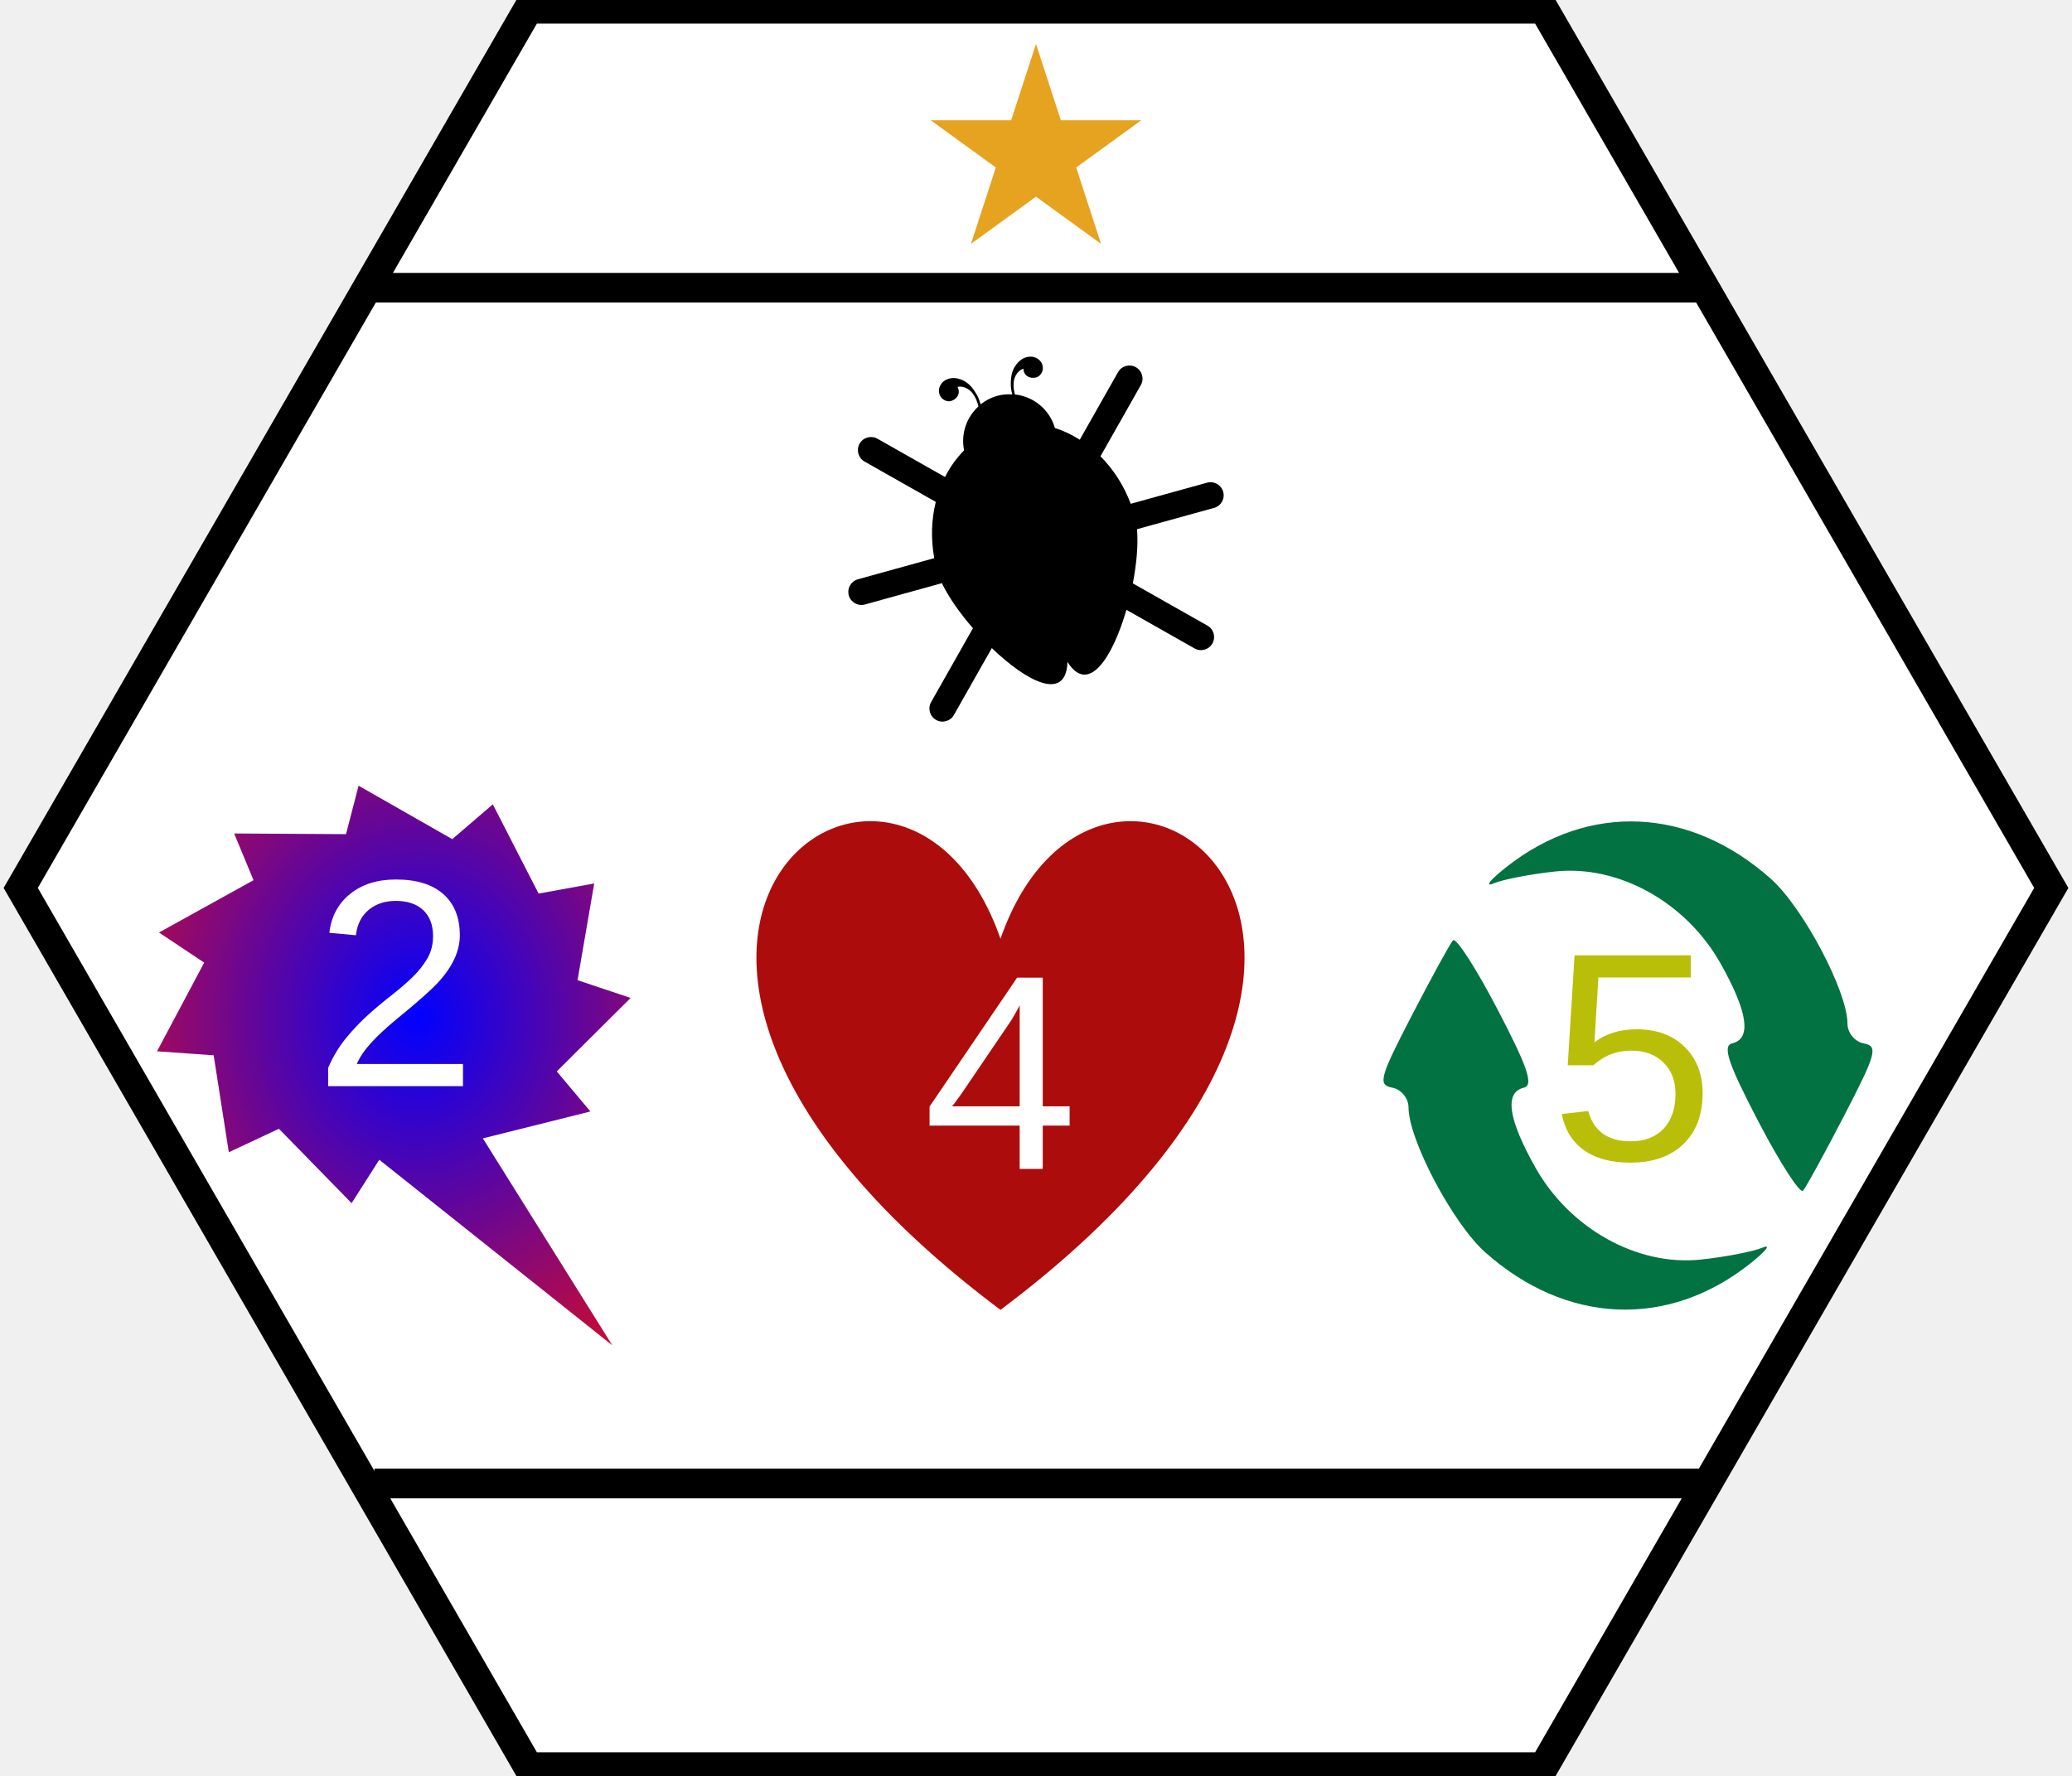
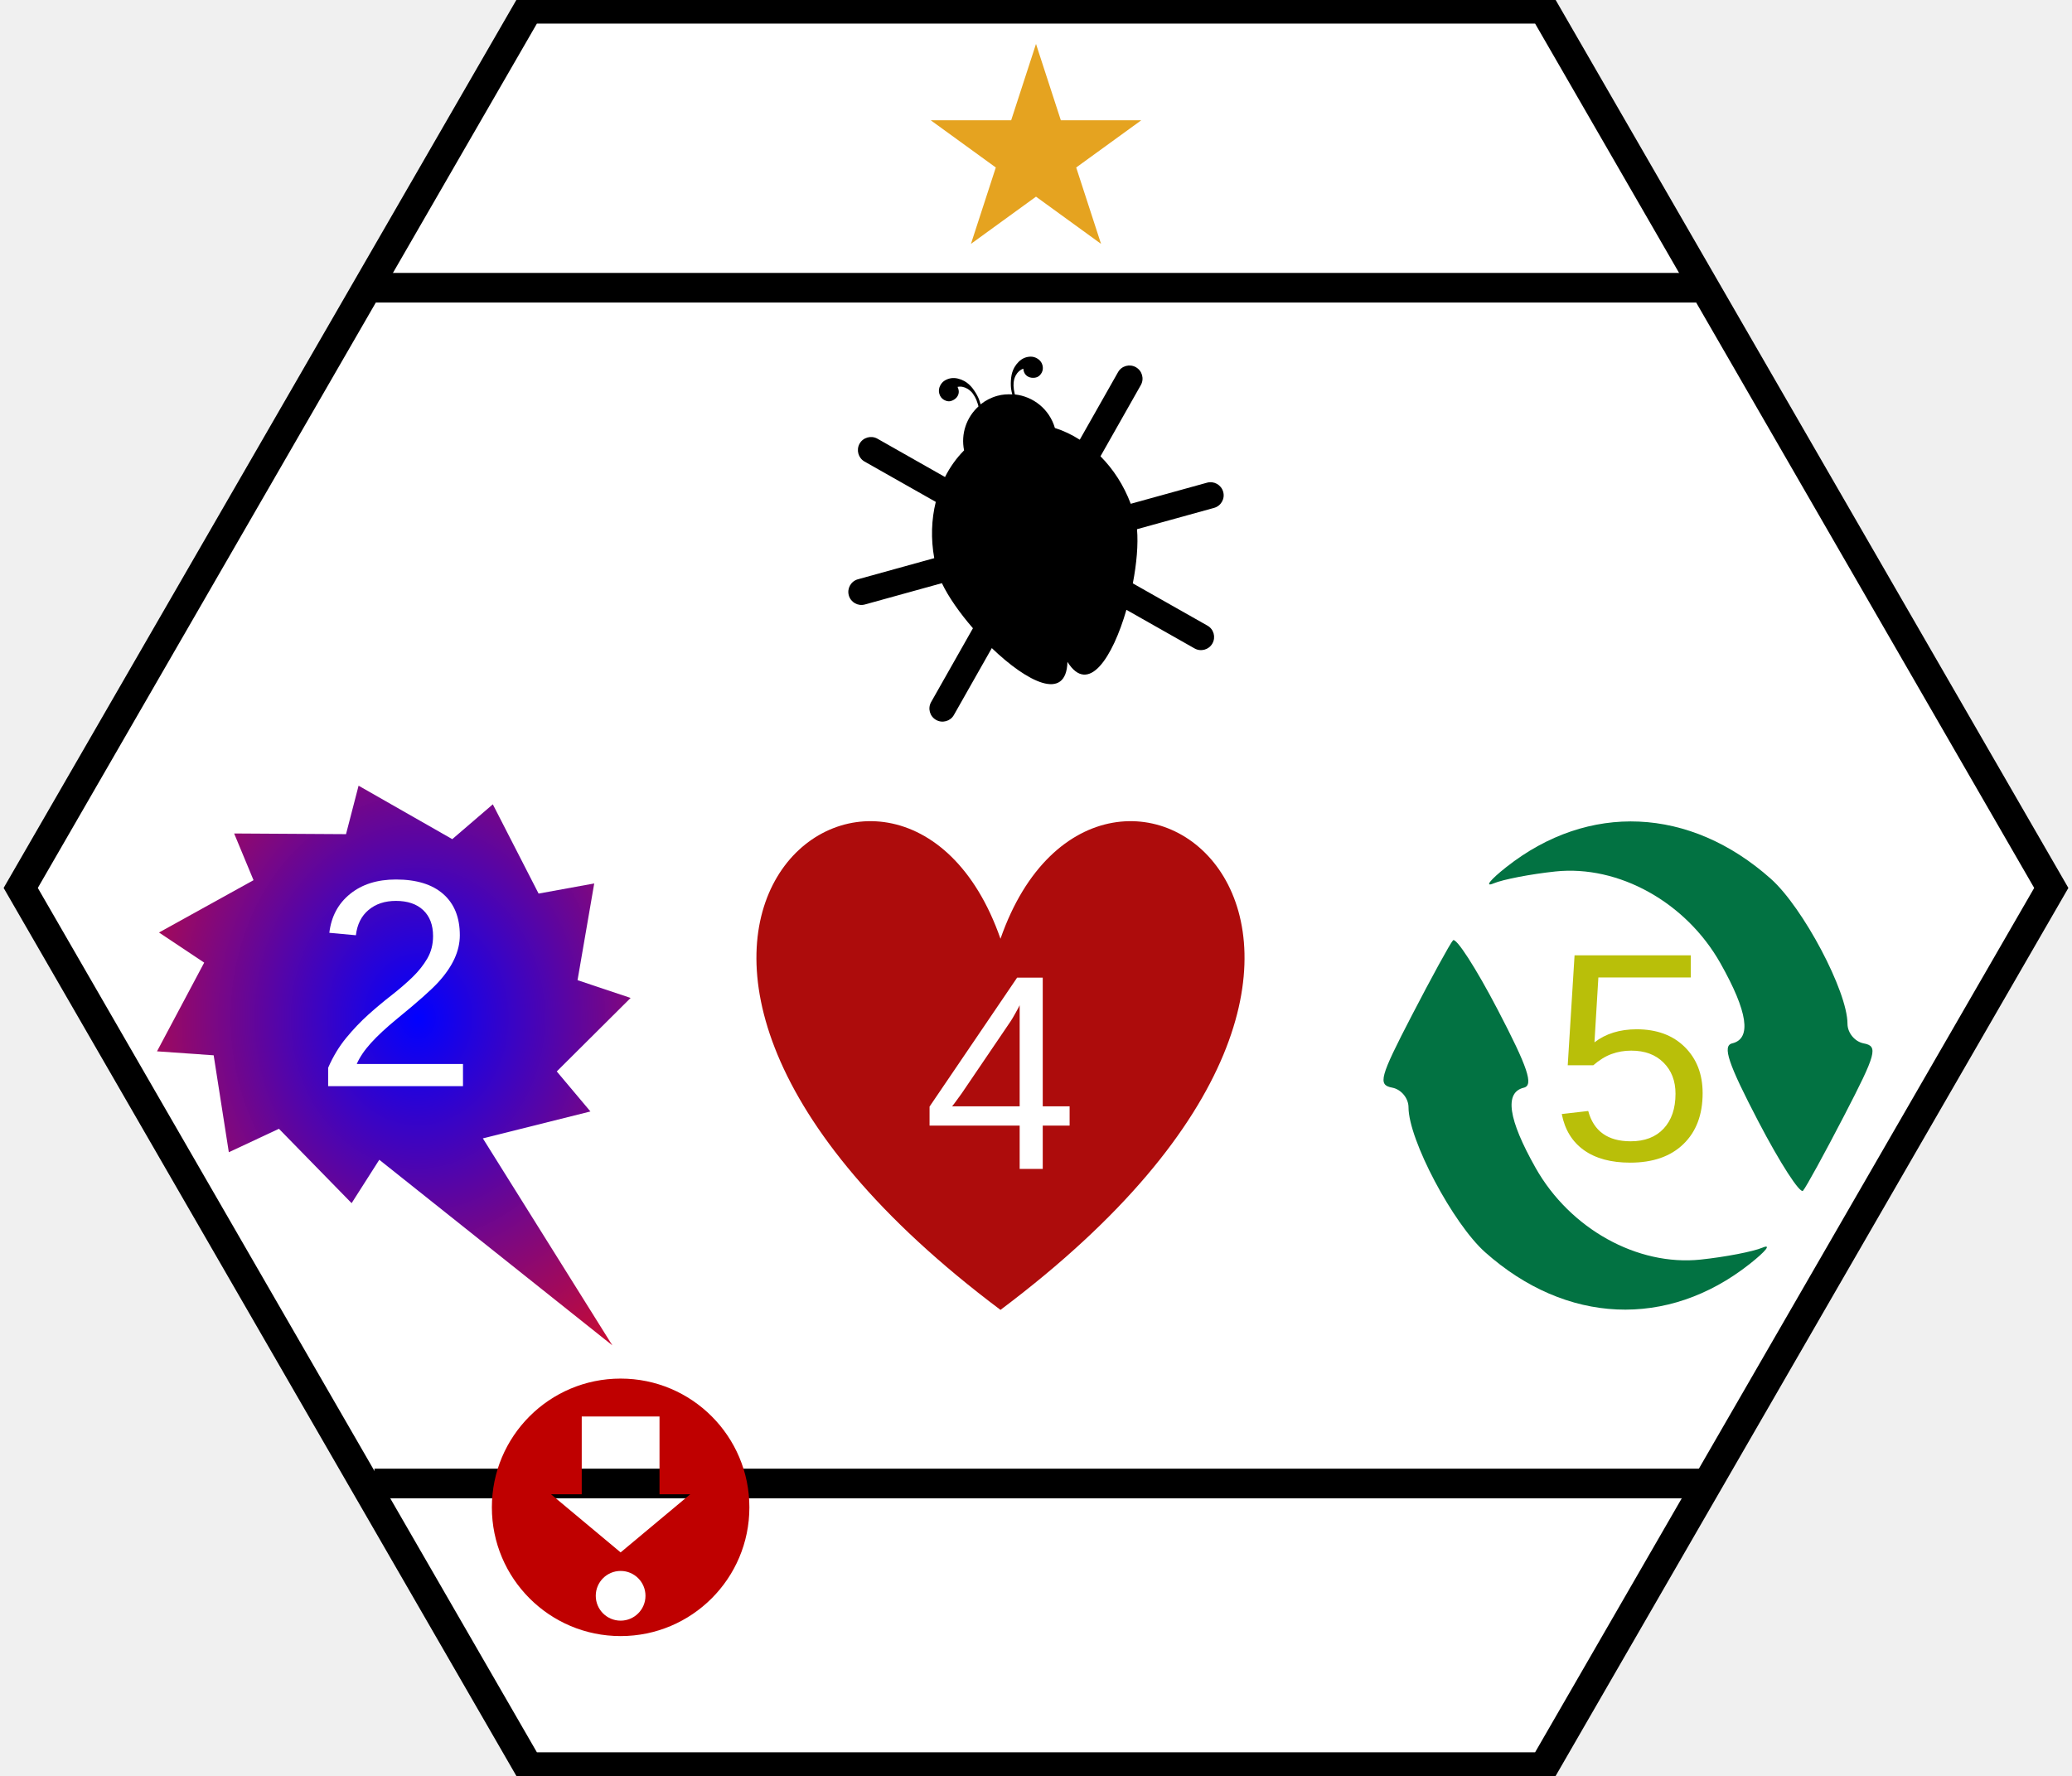
<svg xmlns="http://www.w3.org/2000/svg" width="700" height="600">
  <g>
    <polygon stroke-width="10" id="svg_3" fill=" white" points="7,300 178.5,597.038 521.5,597.038 693,300 521.5,2.962 178.5,2.962 " stroke="#000" />
    <line stroke="#000" stroke-width="10" id="svg_2" y2="97.208" x2="573.147" y1="97.208" x1="124.493" fill="none" />
    <path stroke="#000" id="svg_1" d="m314.447,40.644l27.16,0l8.393,-25.802l8.393,25.802l27.16,0l-21.973,15.946l8.393,25.802l-21.973,-15.947l-21.973,15.947l8.393,-25.802l-21.973,-15.946z" stroke-width="0" fill="#e5a320" />
    <path stroke="#000000" id="svg_13" d="m505.935,341.051c10.253,19.658 12.254,25.628 8.864,26.438c-6.622,1.584 -5.291,10.641 3.977,27.072c11.624,20.606 34.391,33.259 55.776,31c8.301,-0.877 17.685,-2.687 20.854,-4.022c3.169,-1.335 1.224,1.152 -4.321,5.528c-27.743,21.888 -62.006,20.364 -89.341,-3.976c-10.899,-9.705 -25.894,-38.058 -25.894,-48.962c0,-3.089 -2.472,-6.082 -5.494,-6.651c-4.941,-0.931 -4.278,-3.382 6.6,-24.379c6.652,-12.839 12.913,-24.265 13.915,-25.391c1.001,-1.126 7.78,9.379 15.063,23.345l0,0l0,0zm88.13,37.898c-10.253,-19.658 -12.254,-25.628 -8.864,-26.438c6.622,-1.584 5.291,-10.641 -3.977,-27.072c-11.624,-20.606 -34.391,-33.259 -55.776,-31c-8.301,0.877 -17.685,2.687 -20.854,4.022c-3.169,1.335 -1.224,-1.152 4.321,-5.528c27.743,-21.888 62.006,-20.364 89.341,3.976c10.899,9.704 25.894,38.058 25.894,48.962c0,3.089 2.472,6.082 5.494,6.651c4.941,0.931 4.278,3.382 -6.6,24.379c-6.652,12.839 -12.913,24.265 -13.915,25.391c-1.001,1.126 -7.78,-9.379 -15.063,-23.344l0,0l0,-0z" stroke-width="0" fill="#027242" />
    <text transform="matrix(1.43406 0 0 1.43406 -219.49 -188.989)" stroke="#ffffff" xml:space="preserve" text-anchor="start" font-family="'Arimo'" font-size="70" id="svg_16" y="405.015" x="518.18" stroke-width="0" fill="#b9bf09">5</text>
    <path stroke="#000000" id="svg_10" d="m53.046,355.201l19.138,1.344l5.12,32.746l16.931,-7.917l24.554,25.127l9.348,-14.664l78.739,62.709l-43.749,-69.934l36.34,-9.092l-11.371,-13.527l24.949,-24.827l-17.93,-6.004l5.638,-32.681l-18.796,3.425l-15.464,-30.158l-13.695,11.767l-31.655,-18.06l-4.245,16.373l-37.797,-0.229l6.552,15.78l-31.938,17.676l15.269,10.178l-15.939,29.968l0,0z" stroke-width="0" fill="url(#svg_27)" />
    <text transform="matrix(1.42857 0 0 1.42857 -33.0198 -124.26)" stroke="#000000" xml:space="preserve" text-anchor="start" font-family="'Arimo'" font-size="70" id="svg_11" y="343.86" x="97.2" stroke-width="0" fill="#ffffff">2</text>
    <path stroke="#000000" id="svg_7" d="m338,317.168c33.994,-97.524 167.184,0 0,125.388c-167.184,-125.388 -33.994,-222.912 0,-125.388z" stroke-width="0" fill="#ad0c0c" />
    <text transform="matrix(1.34174 0 0 1.34174 -215.608 -70.4942)" stroke="#000000" xml:space="preserve" text-anchor="start" font-family="'Arimo'" font-size="70" id="svg_9" y="346.878" x="393.137" stroke-width="0" fill="#ffffff">4</text>
    <line stroke="#000" stroke-width="10" id="svg_28" y2="501.208" x2="575.147" y1="501.208" x1="126.493" fill="none" />
    <path stroke="#000" id="svg_29" d="m407.786,163.079l-25.779,7.13c-2.362,-6.277 -5.918,-11.717 -10.222,-16.048l13.633,-24.063c1.199,-2.123 0.46,-4.83 -1.681,-6.038c-2.119,-1.199 -4.821,-0.451 -6.016,1.668l-12.934,22.833c-2.672,-1.694 -5.485,-3.048 -8.404,-3.963c-1.84,-6.356 -7.307,-10.665 -13.527,-11.333c-0.004,-0.018 -0.009,-0.035 -0.013,-0.053c-0.27,-1.07 -0.411,-2.035 -0.433,-2.875c-0.022,-0.836 0.053,-1.553 0.203,-2.119c0.164,-0.575 0.349,-1.039 0.553,-1.402c0.646,-1.15 1.504,-1.902 2.552,-2.251c0.102,1.243 0.628,2.132 1.557,2.658c0.686,0.389 1.486,0.509 2.415,0.38c0.933,-0.137 1.663,-0.672 2.194,-1.606c0.464,-0.823 0.562,-1.721 0.283,-2.685c-0.283,-0.969 -0.898,-1.716 -1.831,-2.243c-0.681,-0.385 -1.389,-0.579 -2.132,-0.571c-0.739,0.004 -1.446,0.15 -2.128,0.429c-0.677,0.279 -1.309,0.708 -1.898,1.278c-0.584,0.571 -1.066,1.199 -1.46,1.884c-0.584,1.035 -0.955,2.194 -1.106,3.463c-0.146,1.265 -0.164,2.499 -0.04,3.716c0.075,0.708 0.27,1.331 0.416,1.986c-1.659,-0.093 -3.353,0.009 -5.043,0.478c-2.132,0.588 -4.038,1.592 -5.662,2.888c-0.23,-0.761 -0.433,-1.522 -0.796,-2.291c-0.513,-1.101 -1.163,-2.15 -1.937,-3.167c-0.787,-1.013 -1.699,-1.814 -2.734,-2.402c-0.681,-0.38 -1.42,-0.668 -2.216,-0.858c-0.796,-0.19 -1.557,-0.23 -2.282,-0.119s-1.407,0.354 -2.048,0.725c-0.646,0.372 -1.15,0.907 -1.539,1.579c-0.526,0.933 -0.663,1.893 -0.416,2.862c0.257,0.978 0.801,1.699 1.623,2.167c0.929,0.526 1.836,0.61 2.703,0.248c0.867,-0.363 1.491,-0.88 1.88,-1.57c0.526,-0.929 0.522,-1.96 -0.031,-3.074c1.079,-0.243 2.198,-0.035 3.348,0.624c0.358,0.199 0.756,0.509 1.194,0.92c0.429,0.407 0.854,0.982 1.265,1.716c0.416,0.734 0.792,1.628 1.11,2.689c0.058,0.195 0.102,0.433 0.155,0.646c-4.03,3.663 -6.002,9.236 -4.857,14.849c-2.574,2.583 -4.742,5.618 -6.445,9.001l-22.824,-12.943c-2.123,-1.199 -4.83,-0.451 -6.033,1.668c-1.199,2.132 -0.451,4.839 1.672,6.047l24.067,13.633c-1.464,5.927 -1.712,12.416 -0.518,19.007l-25.779,7.135c-2.362,0.65 -3.742,3.092 -3.087,5.445c0.65,2.344 3.083,3.729 5.445,3.07l26.005,-7.197c2.225,4.675 6.029,10.085 10.488,15.229l-14.128,24.943c-1.203,2.128 -0.46,4.83 1.672,6.029c1.057,0.606 2.265,0.717 3.353,0.416c1.097,-0.301 2.075,-1.013 2.672,-2.083l12.806,-22.599c11.943,11.474 25.142,18.237 25.558,4.658c7.068,11.324 15.265,-1.495 19.914,-17.587l23.015,13.036c1.062,0.61 2.274,0.717 3.371,0.416c1.088,-0.296 2.066,-1.013 2.667,-2.083c1.203,-2.119 0.46,-4.826 -1.668,-6.025l-25.217,-14.283c1.287,-6.657 1.867,-13.195 1.411,-18.304l26.036,-7.197c2.344,-0.65 3.747,-3.083 3.079,-5.436c-0.655,-2.353 -3.096,-3.733 -5.45,-3.083z" stroke-width="0" fill="#000000" />
+     <path id="svg_40" d="m209.67,465.769c-24.025,0 -43.5,19.476 -43.5,43.5c0,24.024 19.475,43.5 43.5,43.5c24.024,0 43.5,-19.476 43.5,-43.5c0,-24.024 -19.476,-43.5 -43.5,-43.5zm0,81.787c-4.637,0 -8.399,-3.761 -8.399,-8.399s3.759,-8.399 8.399,-8.399c4.639,0 8.397,3.759 8.397,8.399s-3.759,8.399 -8.397,8.399zm0,-23.061l-23.52,-19.64l10.383,0l0,-26.274l26.276,0l0,26.274l10.379,0l-23.518,19.64l0,0z" stroke-width="0" stroke="#000" fill="#bf0000" />
  </g>
  <defs>
    <radialGradient r="2.389" cy="0.415" cx="0.551" spreadMethod="pad" id="svg_27">
      <stop stop-opacity="0.996" offset="0" stop-color="#0000ff" />
      <stop offset="0.352" stop-opacity="0.992" stop-color="#ed0b0b" />
    </radialGradient>
  </defs>
</svg>
